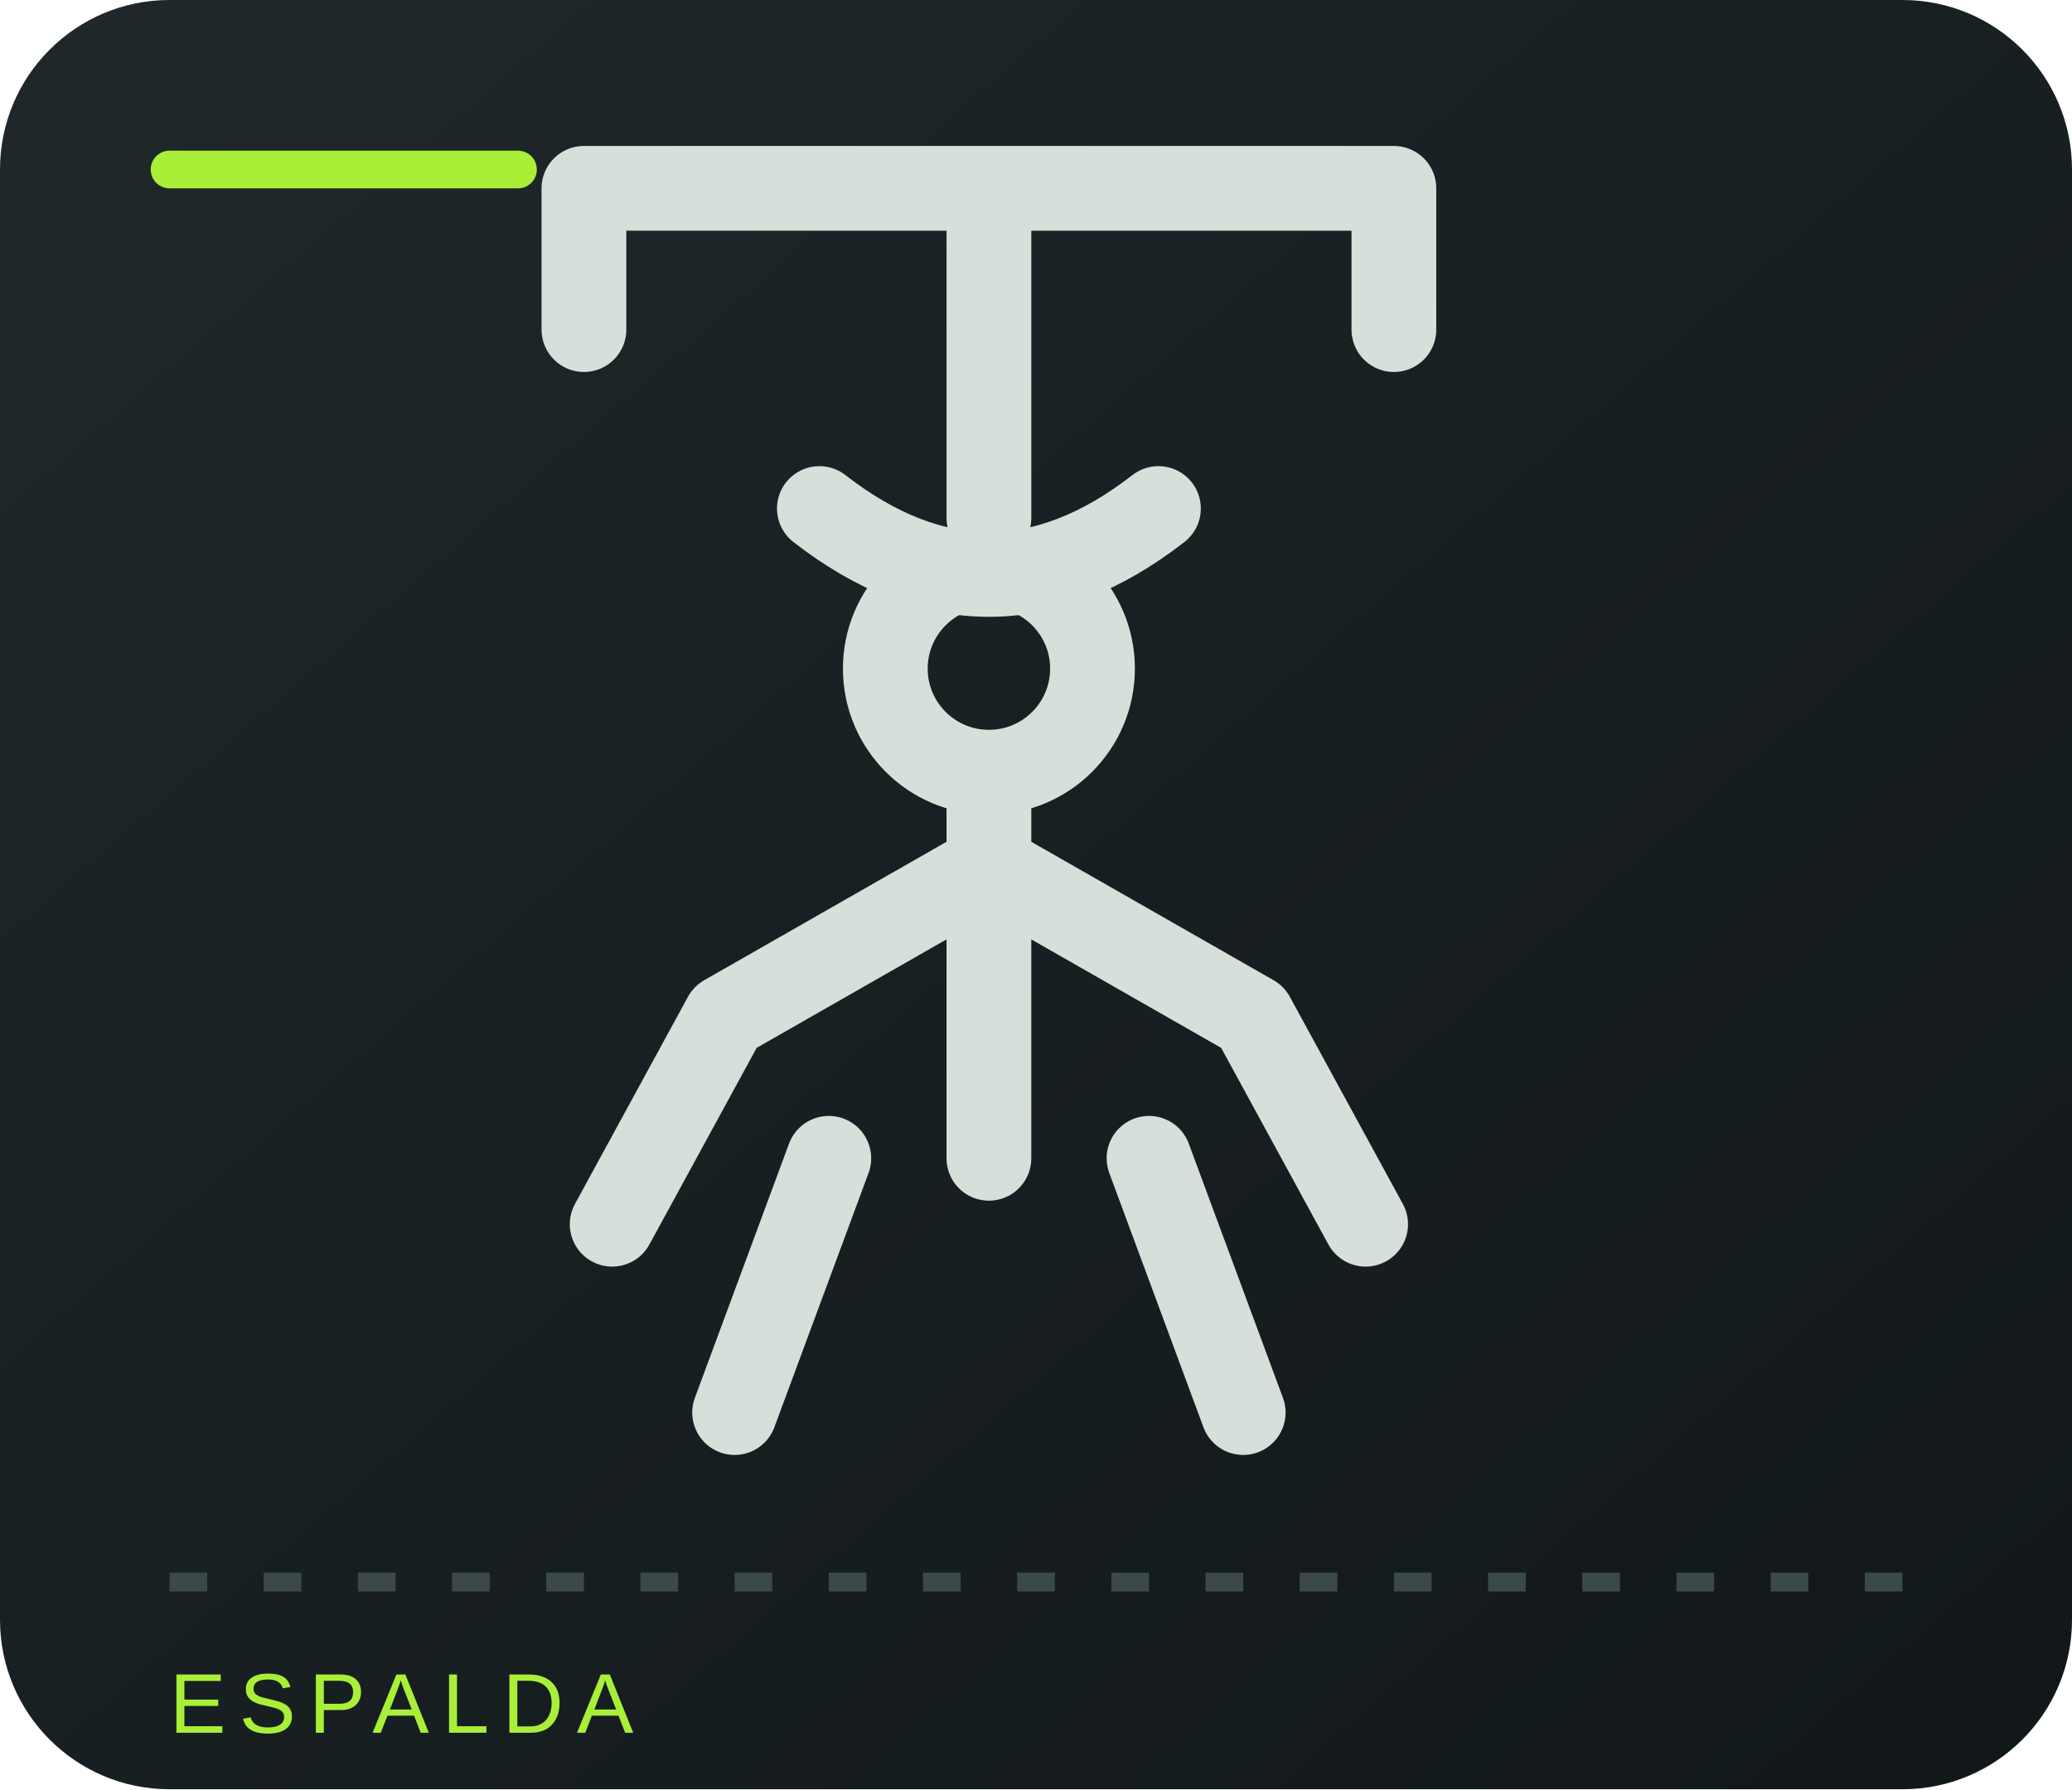
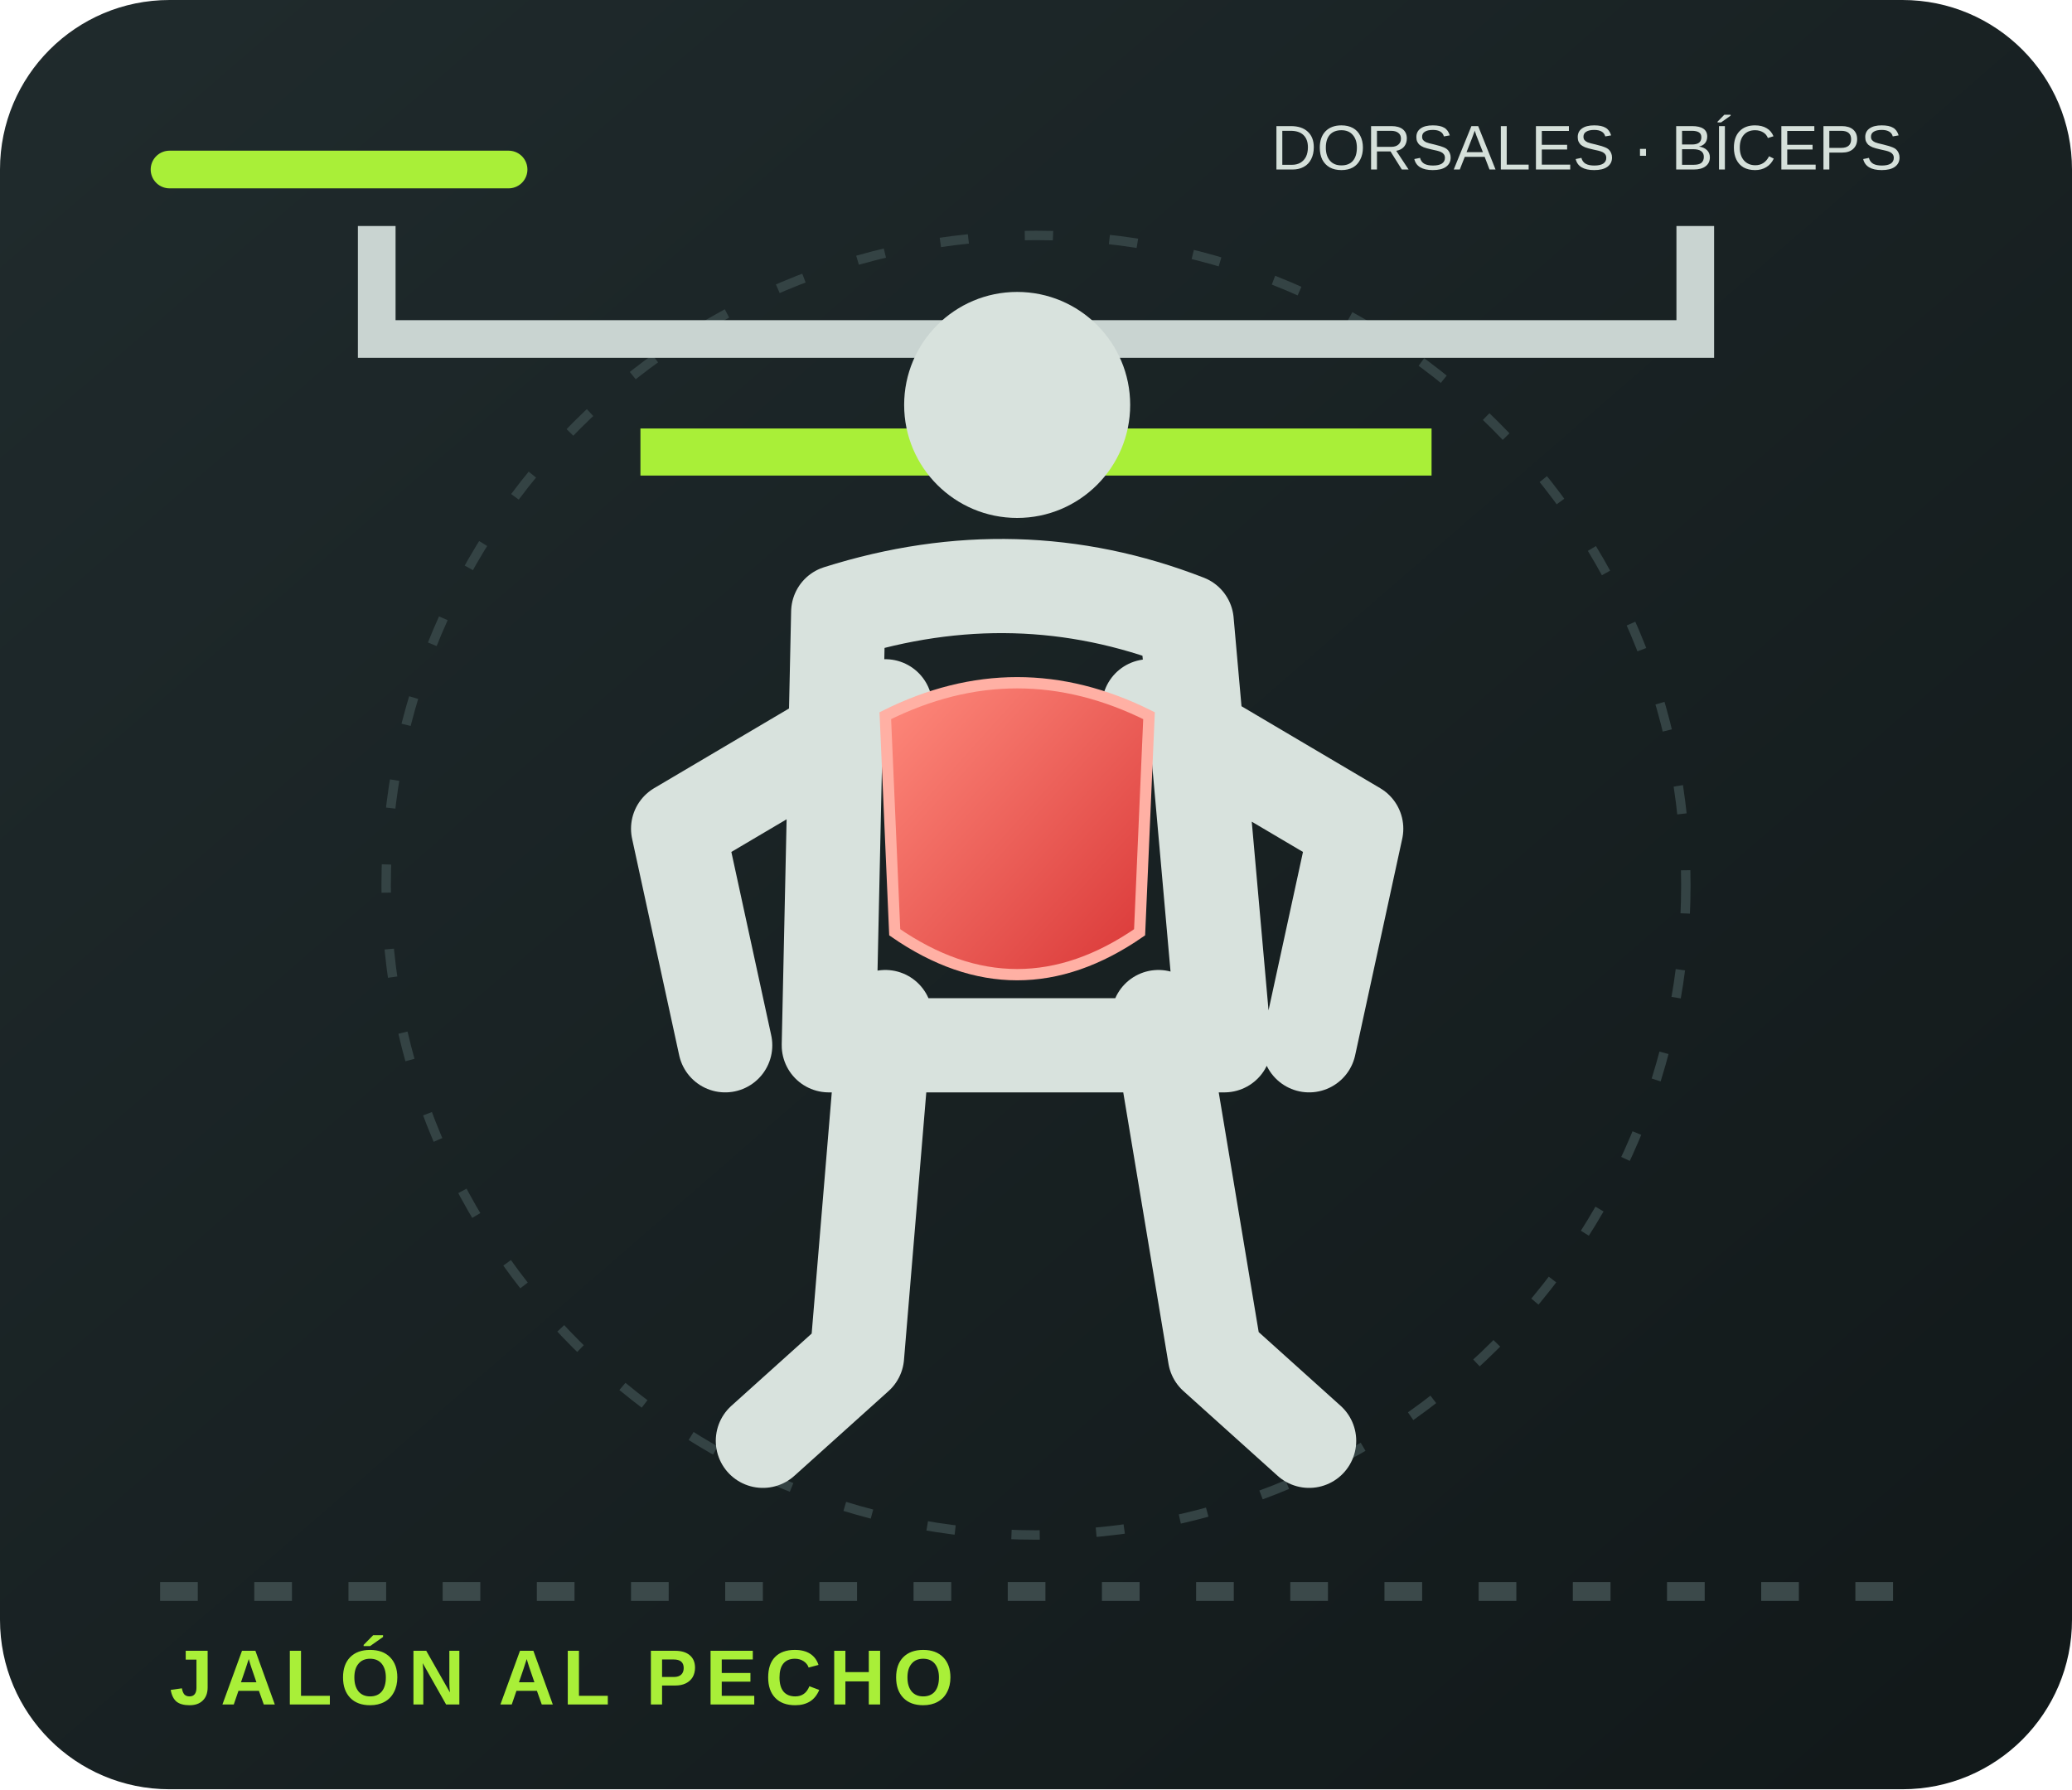
- <svg xmlns="http://www.w3.org/2000/svg" viewBox="0 0 220 190" role="img" aria-label="Ilustración de Jalón al pecho">
+ <svg xmlns="http://www.w3.org/2000/svg" viewBox="0 0 220 190" role="img" aria-label="Ilustración anatómica de JALÓN AL PECHO">
  <defs>
    <linearGradient id="bg" x1="0" y1="0" x2="1" y2="1">
-       <stop stop-color="#20282b" />
-       <stop offset="1" stop-color="#111719" />
+       <stop stop-color="#202b2d" />
+       <stop offset="1" stop-color="#111819" />
+     </linearGradient>
+     <linearGradient id="muscle" x1="0" y1="0" x2="1" y2="1">
+       <stop stop-color="#ff8b7d" />
+       <stop offset="1" stop-color="#d93636" />
    </linearGradient>
  </defs>
  <rect width="220" height="190" rx="18" fill="url(#bg)" />
-   <path d="M18 168 H202" stroke="#3b494a" stroke-width="2" stroke-dasharray="4 6" />
-   <g fill="none" stroke="#d5e0da" stroke-width="9" stroke-linecap="round" stroke-linejoin="round">
-     <circle cx="105" cy="71" r="11" />
-     <path d="M105 83 L105 123 M105 92 L77 108 L65 130 M105 92 L133 108 L145 130 M88 123 L78 150 M122 123 L132 150 M62 35 V20 H148 V35 M105 20 V55 M87 54 Q105 68 123 54" />
+   <circle cx="110" cy="94" r="69" fill="none" stroke="#344344" stroke-width="1" stroke-dasharray="3 6" />
+   <path d="M17 169H203" stroke="#3b494a" stroke-width="2" stroke-dasharray="4 6" />
+   <path d="M40 24V36H180V24M110 36V48" stroke="#c9d4d1" stroke-width="4" fill="none" />
+   <path d="M68 48H152" stroke="#a9ef38" stroke-width="5" />
+   <g fill="none" stroke="#d8e2dd" stroke-width="10" stroke-linecap="round" stroke-linejoin="round">
+     <circle cx="108" cy="43" r="12" fill="#d8e2dd" stroke="none" />
+     <path d="M89 65 Q108 59 126 66 L130 111 L88 111 Z M94 108 L91 144 L81 153 M123 108 L129 144 L139 153 M94 75 L72 88 L77 111 M122 75 L144 88 L139 111" />
  </g>
-   <path d="M18 18 H55" stroke="#a9ef38" stroke-width="4" stroke-linecap="round" />
-   <text x="18" y="184" fill="#a9ef38" font-size="9" font-family="Arial,sans-serif" letter-spacing="1.4">ESPALDA</text>
+   <g fill="url(#muscle)" stroke="#ffb0a4" stroke-width="1.2">
+     <path d="M94 76Q108 69 122 76L121 99Q108 108 95 99Z" />
+   </g>
+   <path d="M18 18H54" stroke="#a9ef38" stroke-width="4" stroke-linecap="round" />
+   <text x="18" y="181" fill="#a9ef38" font-size="8.3" font-family="Arial,sans-serif" font-weight="700" letter-spacing=".8">JALÓN AL PECHO</text>
+   <text x="202" y="18" text-anchor="end" fill="#d5e0da" font-size="6.7" font-family="Arial,sans-serif">DORSALES · BÍCEPS</text>
</svg>
